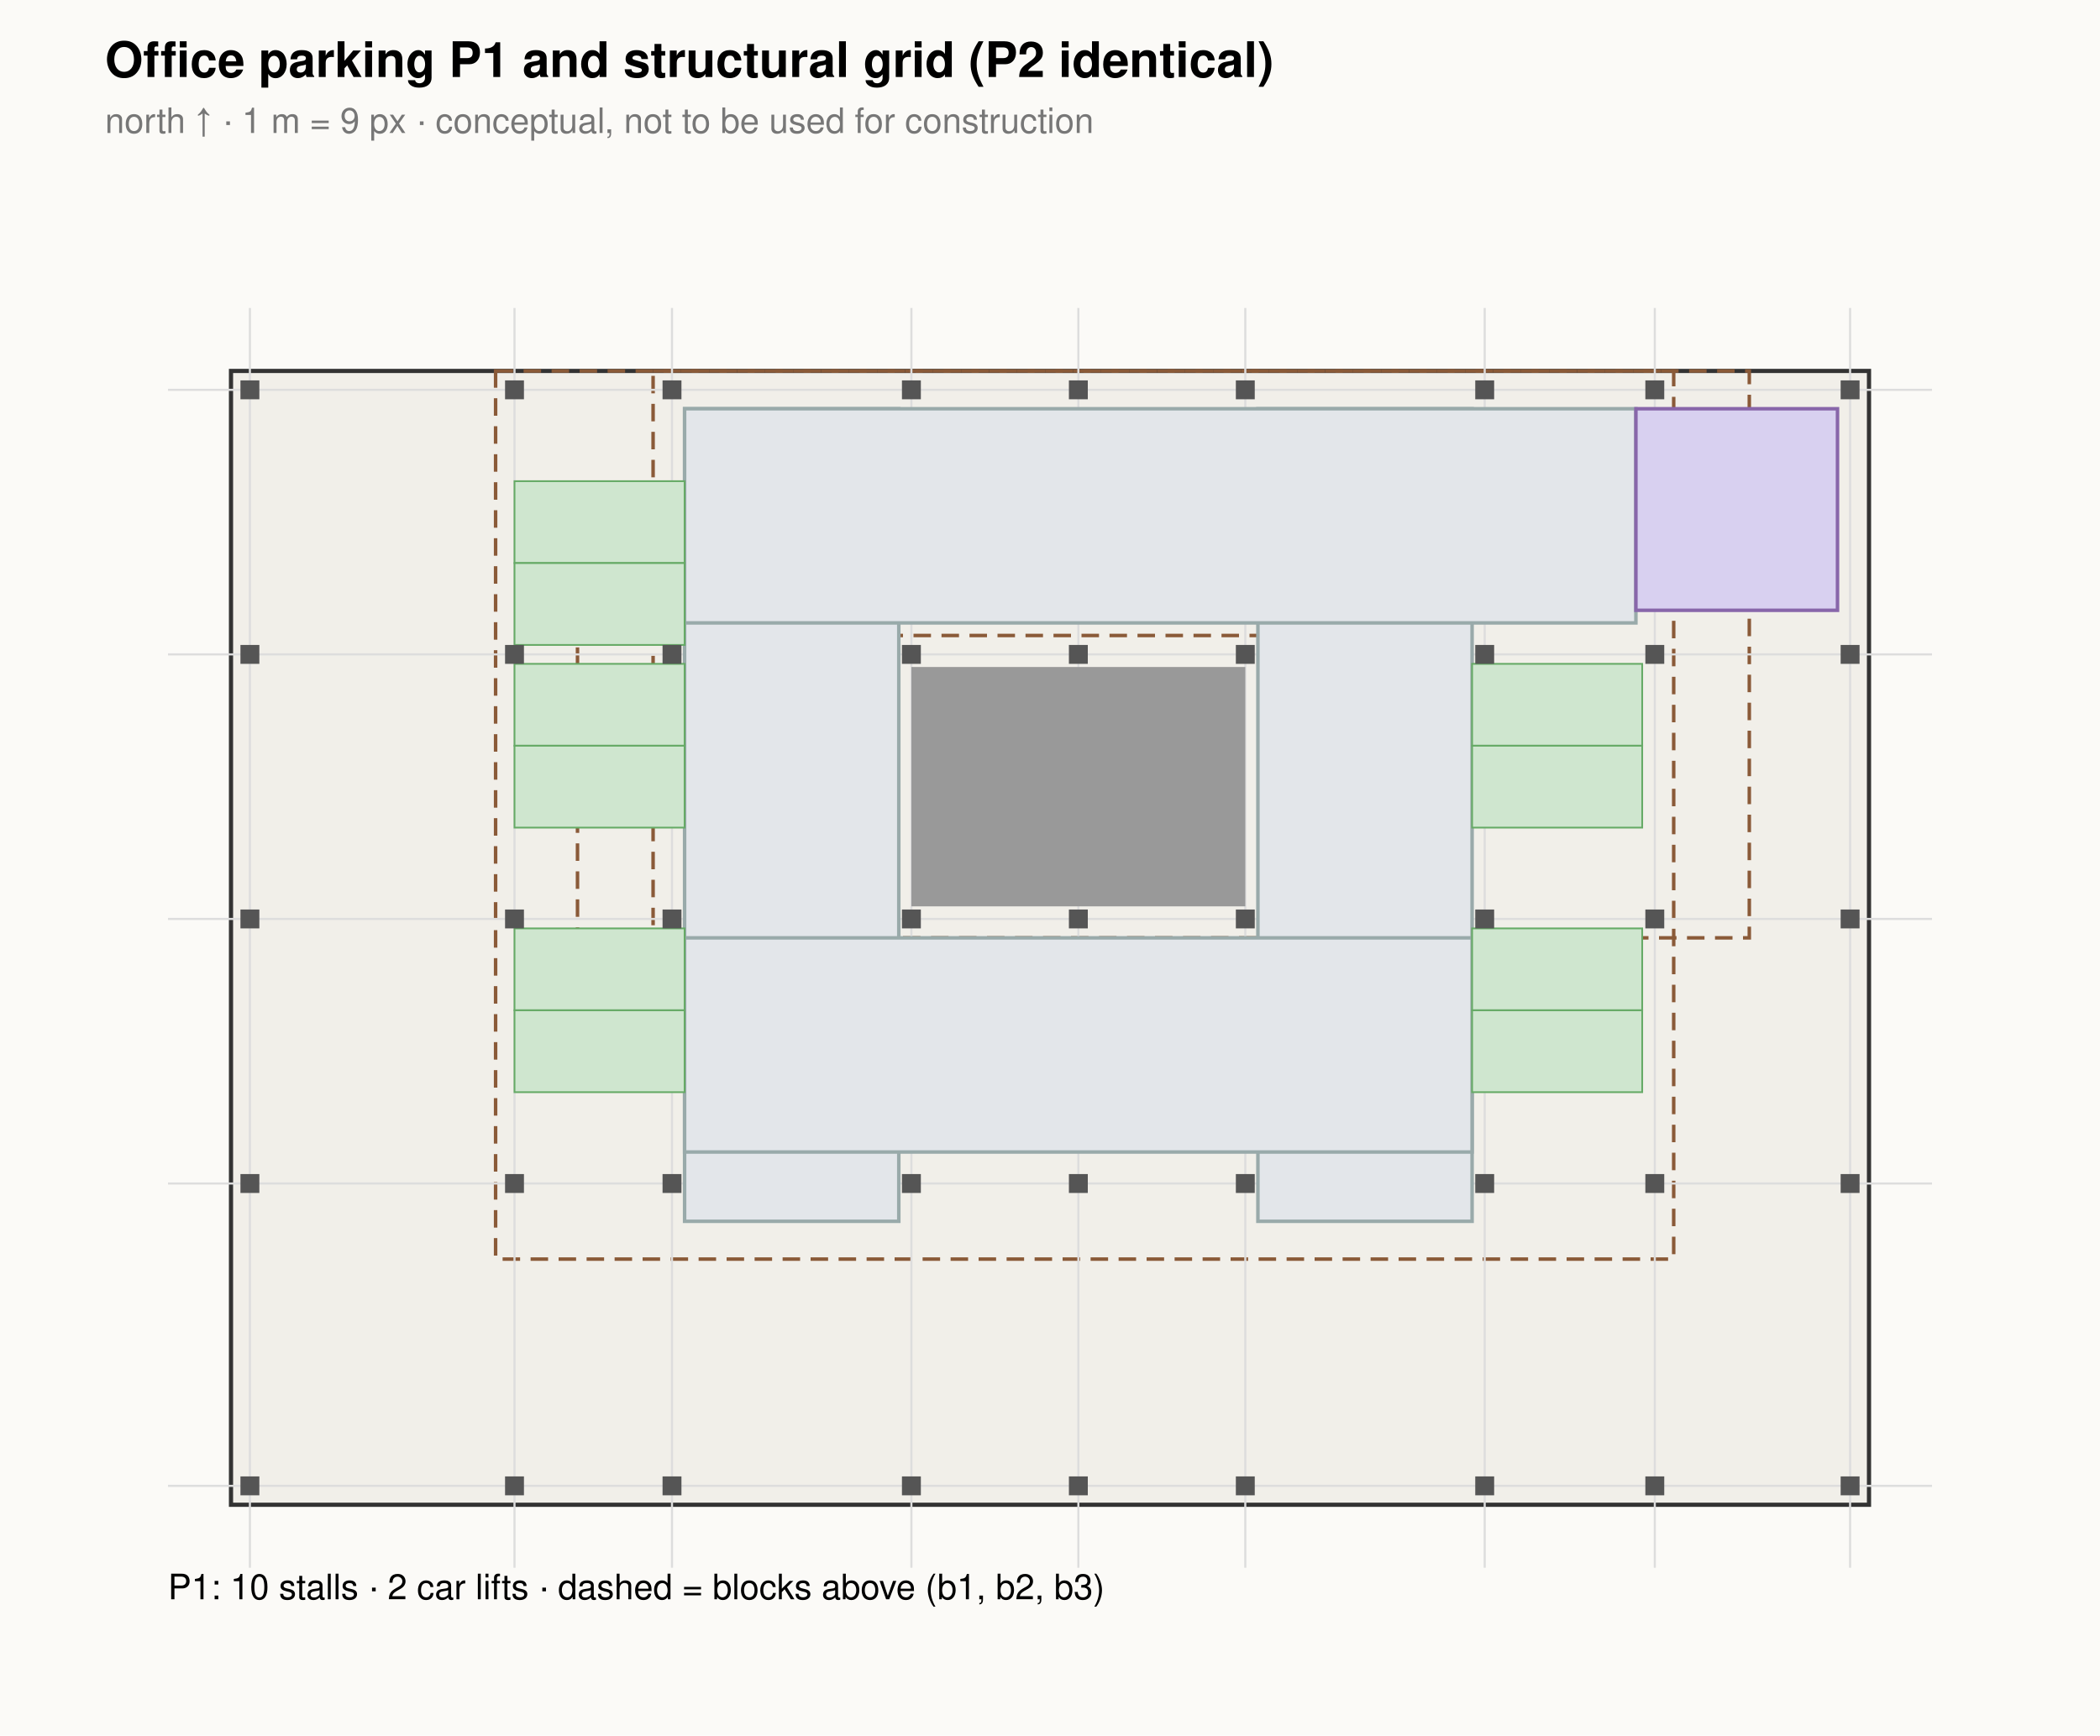
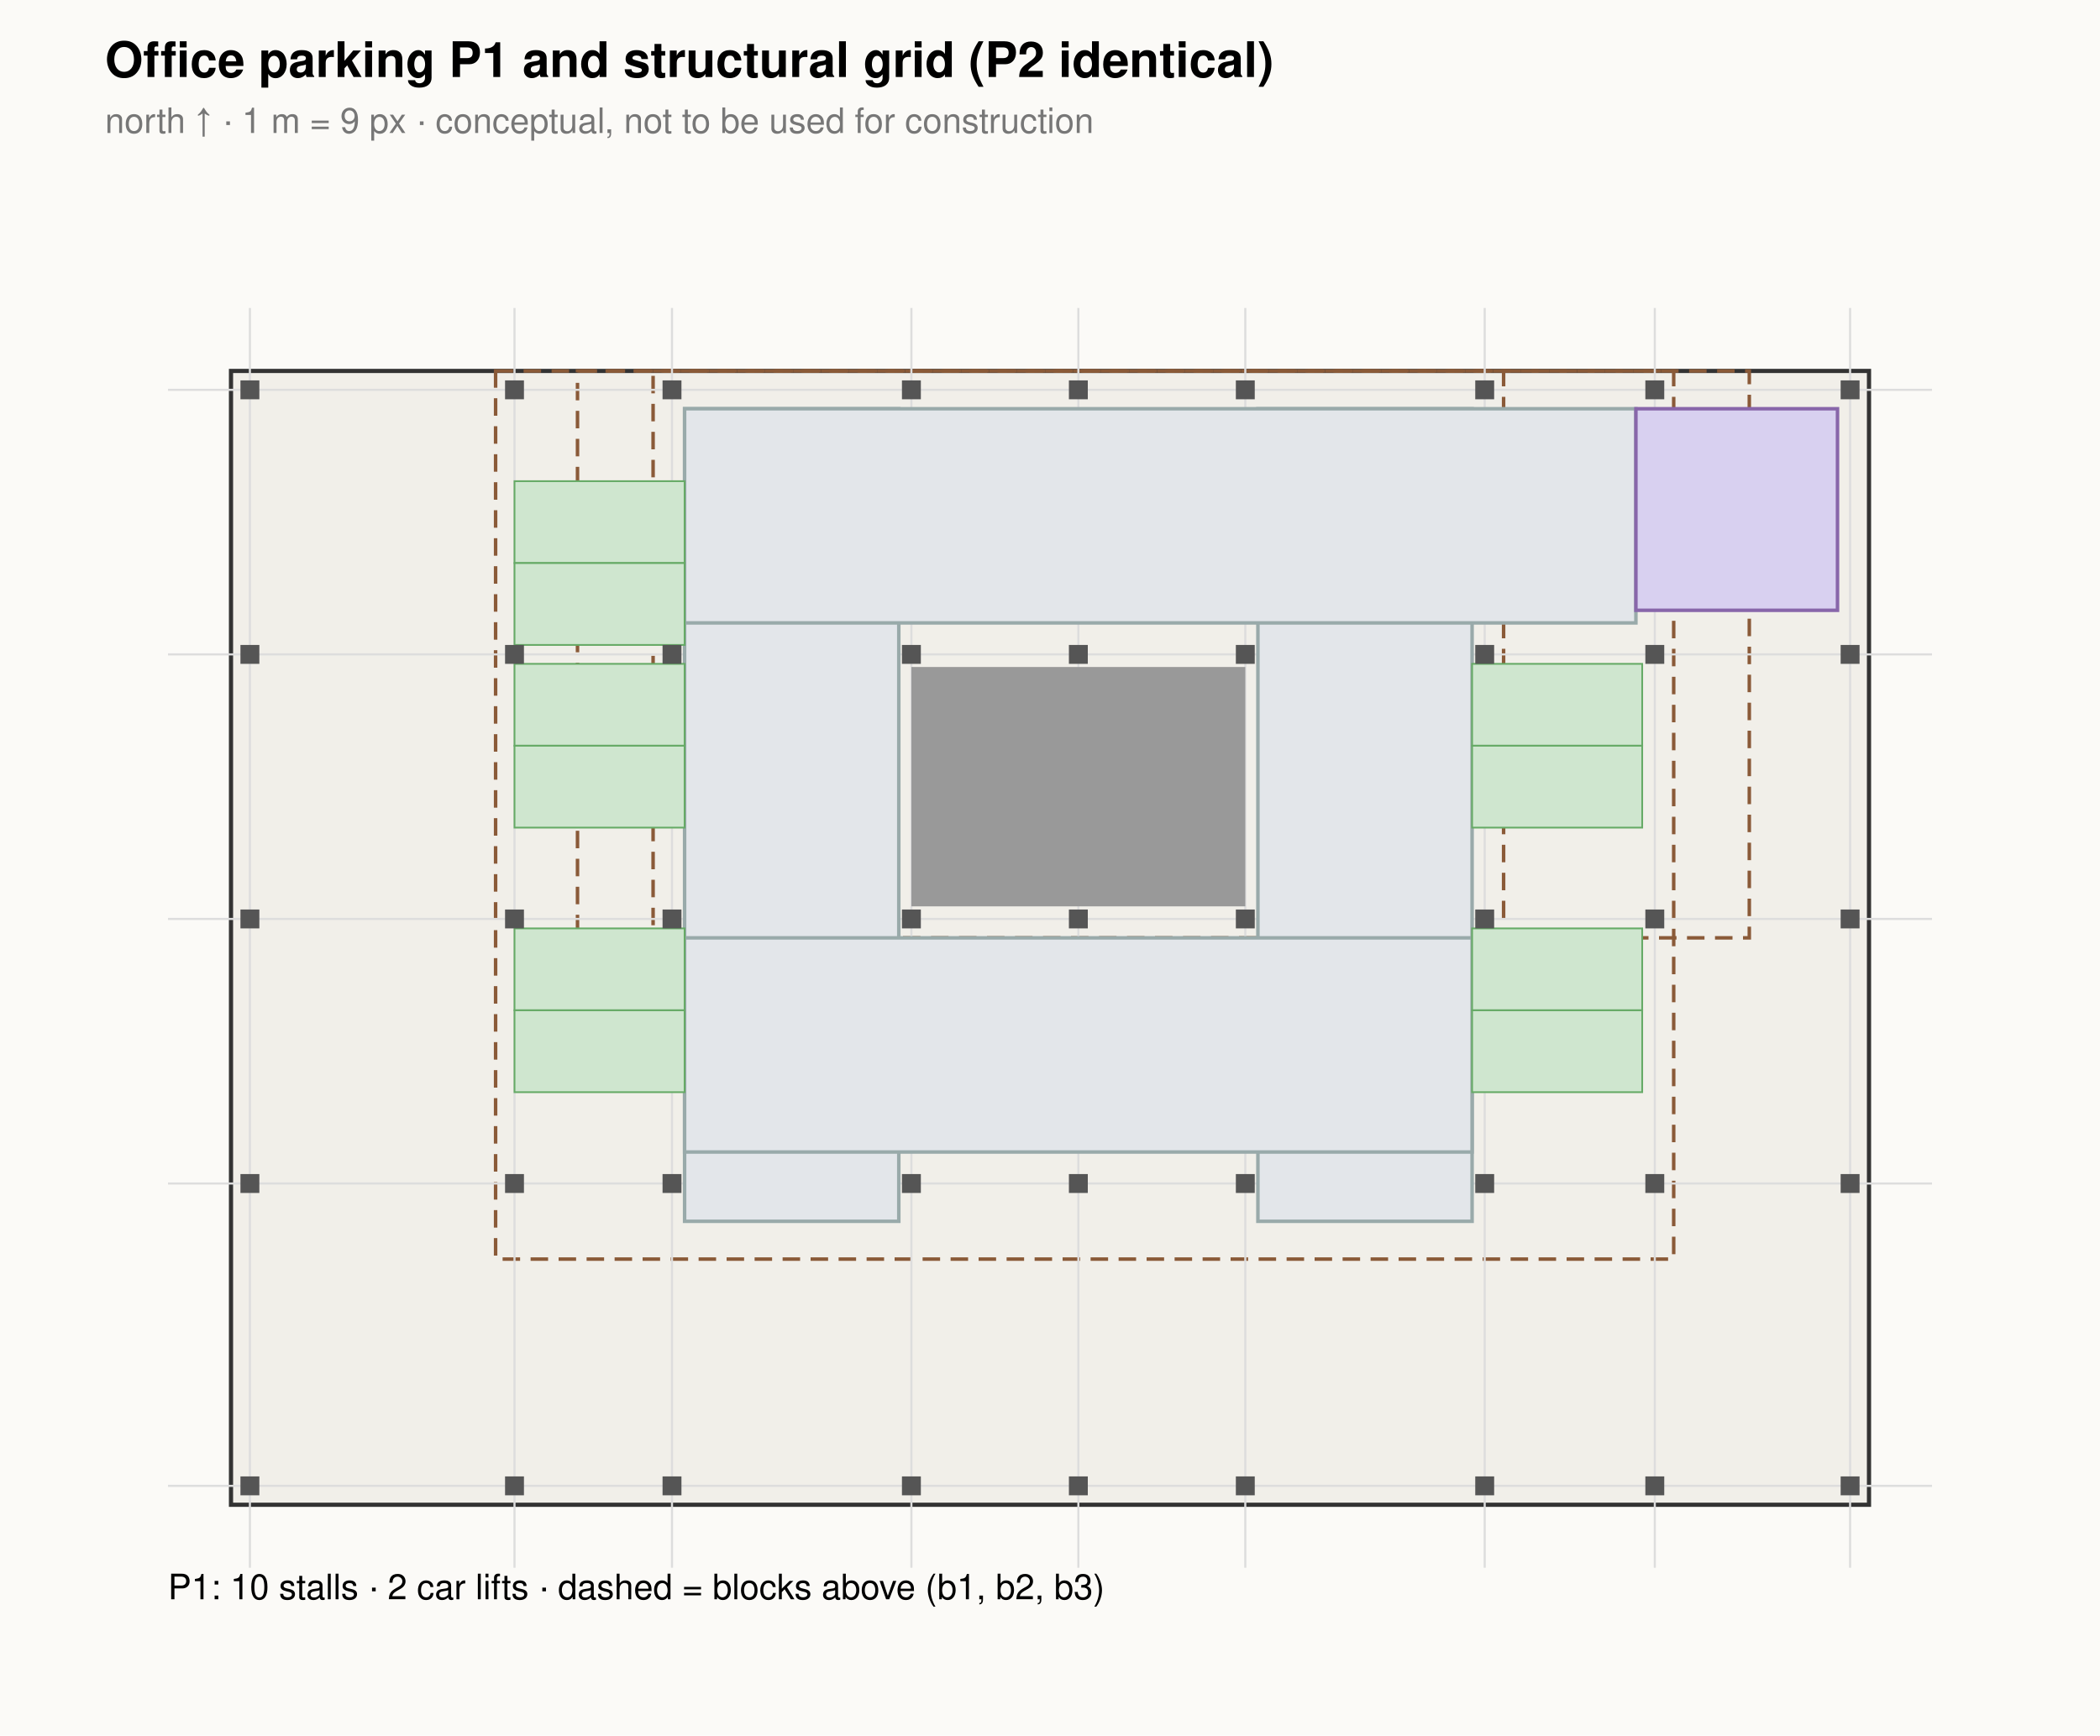
<svg xmlns="http://www.w3.org/2000/svg" width="600" height="496" viewBox="0 0 600 496">
  <rect width="100%" height="100%" fill="#fbfaf7" />
  <text x="30" y="22" font-size="14" font-family="Helvetica, Arial" font-weight="bold">Office parking P1 and structural grid (P2 identical)</text>
  <rect x="66" y="106" width="468" height="324" fill="#f1efe9" stroke="#333" stroke-width="1.2" />
  <rect x="141.6" y="106" width="336.6" height="253.8" fill="none" stroke="#8a5a38" stroke-dasharray="5 3" />
  <rect x="186.6" y="106" width="313.2" height="162" fill="none" stroke="#8a5a38" stroke-dasharray="5 3" />
-   <rect x="165" y="181.6" width="196.2" height="108" fill="none" stroke="#8a5a38" stroke-dasharray="5 3" />
+   <rect x="165" y="106" width="264.6" height="183.6" fill="none" stroke="#8a5a38" stroke-dasharray="5 3" />
  <line x1="71.4" y1="88" x2="71.4" y2="448" stroke="#ddd" stroke-width="0.6" />
  <line x1="147" y1="88" x2="147" y2="448" stroke="#ddd" stroke-width="0.6" />
  <line x1="192" y1="88" x2="192" y2="448" stroke="#ddd" stroke-width="0.6" />
  <line x1="260.4" y1="88" x2="260.4" y2="448" stroke="#ddd" stroke-width="0.6" />
  <line x1="308.1" y1="88" x2="308.1" y2="448" stroke="#ddd" stroke-width="0.6" />
  <line x1="355.8" y1="88" x2="355.8" y2="448" stroke="#ddd" stroke-width="0.6" />
  <line x1="424.2" y1="88" x2="424.2" y2="448" stroke="#ddd" stroke-width="0.6" />
  <line x1="472.8" y1="88" x2="472.8" y2="448" stroke="#ddd" stroke-width="0.6" />
  <line x1="528.6" y1="88" x2="528.6" y2="448" stroke="#ddd" stroke-width="0.6" />
  <line x1="48" y1="111.4" x2="552" y2="111.4" stroke="#ddd" stroke-width="0.6" />
  <line x1="48" y1="187" x2="552" y2="187" stroke="#ddd" stroke-width="0.6" />
  <line x1="48" y1="262.6" x2="552" y2="262.6" stroke="#ddd" stroke-width="0.6" />
  <line x1="48" y1="338.2" x2="552" y2="338.2" stroke="#ddd" stroke-width="0.6" />
  <line x1="48" y1="424.6" x2="552" y2="424.6" stroke="#ddd" stroke-width="0.6" />
  <rect x="195.6" y="116.8" width="61.2" height="232.2" fill="#e3e6ea" stroke="#9aa" />
  <rect x="359.4" y="116.8" width="61.2" height="232.2" fill="#e3e6ea" stroke="#9aa" />
  <rect x="195.6" y="116.8" width="271.8" height="61.2" fill="#e3e6ea" stroke="#9aa" />
  <rect x="195.6" y="268" width="225" height="61.2" fill="#e3e6ea" stroke="#9aa" />
  <rect x="467.4" y="116.8" width="57.6" height="57.6" fill="#d8d0f0" stroke="#86a" />
  <rect x="147" y="137.5" width="48.6" height="23.4" fill="#cfe6cf" stroke="#6a6" stroke-width="0.5" />
  <rect x="147" y="160.9" width="48.6" height="23.4" fill="#cfe6cf" stroke="#6a6" stroke-width="0.5" />
  <rect x="147" y="189.7" width="48.6" height="23.4" fill="#cfe6cf" stroke="#6a6" stroke-width="0.5" />
  <rect x="147" y="213.1" width="48.6" height="23.4" fill="#cfe6cf" stroke="#6a6" stroke-width="0.5" />
  <rect x="147" y="265.3" width="48.6" height="23.4" fill="#cfe6cf" stroke="#6a6" stroke-width="0.5" />
  <rect x="147" y="288.7" width="48.6" height="23.4" fill="#cfe6cf" stroke="#6a6" stroke-width="0.5" />
  <rect x="420.6" y="189.7" width="48.6" height="23.4" fill="#cfe6cf" stroke="#6a6" stroke-width="0.5" />
  <rect x="420.6" y="213.1" width="48.6" height="23.4" fill="#cfe6cf" stroke="#6a6" stroke-width="0.5" />
  <rect x="420.6" y="265.3" width="48.6" height="23.4" fill="#cfe6cf" stroke="#6a6" stroke-width="0.5" />
  <rect x="420.6" y="288.7" width="48.6" height="23.4" fill="#cfe6cf" stroke="#6a6" stroke-width="0.5" />
  <rect x="68.7" y="108.7" width="5.4" height="5.4" fill="#555" />
  <rect x="68.7" y="184.3" width="5.4" height="5.4" fill="#555" />
  <rect x="68.7" y="259.9" width="5.4" height="5.4" fill="#555" />
  <rect x="68.7" y="335.5" width="5.4" height="5.4" fill="#555" />
  <rect x="68.7" y="421.9" width="5.4" height="5.4" fill="#555" />
  <rect x="144.3" y="108.7" width="5.4" height="5.4" fill="#555" />
  <rect x="144.3" y="184.3" width="5.4" height="5.4" fill="#555" />
  <rect x="144.3" y="259.9" width="5.4" height="5.4" fill="#555" />
  <rect x="144.3" y="335.5" width="5.4" height="5.4" fill="#555" />
  <rect x="144.3" y="421.9" width="5.4" height="5.4" fill="#555" />
  <rect x="189.3" y="108.7" width="5.4" height="5.4" fill="#555" />
  <rect x="189.3" y="184.3" width="5.4" height="5.4" fill="#555" />
  <rect x="189.3" y="259.9" width="5.4" height="5.4" fill="#555" />
  <rect x="189.3" y="335.5" width="5.4" height="5.4" fill="#555" />
  <rect x="189.3" y="421.9" width="5.4" height="5.4" fill="#555" />
  <rect x="257.7" y="108.7" width="5.4" height="5.4" fill="#555" />
  <rect x="257.7" y="184.3" width="5.4" height="5.4" fill="#555" />
  <rect x="257.7" y="259.9" width="5.4" height="5.4" fill="#555" />
  <rect x="257.7" y="335.5" width="5.4" height="5.4" fill="#555" />
  <rect x="257.7" y="421.9" width="5.4" height="5.4" fill="#555" />
  <rect x="305.4" y="108.7" width="5.4" height="5.4" fill="#555" />
  <rect x="305.4" y="184.3" width="5.4" height="5.4" fill="#555" />
  <rect x="305.4" y="259.9" width="5.4" height="5.4" fill="#555" />
  <rect x="305.4" y="335.5" width="5.4" height="5.4" fill="#555" />
  <rect x="305.4" y="421.9" width="5.4" height="5.4" fill="#555" />
  <rect x="353.1" y="108.7" width="5.4" height="5.4" fill="#555" />
  <rect x="353.1" y="184.3" width="5.4" height="5.4" fill="#555" />
  <rect x="353.1" y="259.9" width="5.4" height="5.4" fill="#555" />
  <rect x="353.1" y="335.5" width="5.4" height="5.4" fill="#555" />
  <rect x="353.1" y="421.9" width="5.4" height="5.4" fill="#555" />
  <rect x="421.5" y="108.7" width="5.4" height="5.4" fill="#555" />
  <rect x="421.5" y="184.3" width="5.4" height="5.4" fill="#555" />
  <rect x="421.5" y="259.9" width="5.4" height="5.4" fill="#555" />
  <rect x="421.5" y="335.5" width="5.4" height="5.4" fill="#555" />
  <rect x="421.5" y="421.9" width="5.4" height="5.4" fill="#555" />
  <rect x="470.1" y="108.7" width="5.4" height="5.4" fill="#555" />
  <rect x="470.1" y="184.3" width="5.4" height="5.4" fill="#555" />
  <rect x="470.1" y="259.9" width="5.4" height="5.4" fill="#555" />
  <rect x="470.1" y="335.5" width="5.4" height="5.4" fill="#555" />
  <rect x="470.1" y="421.9" width="5.4" height="5.4" fill="#555" />
  <rect x="525.9" y="108.7" width="5.4" height="5.4" fill="#555" />
  <rect x="525.9" y="184.3" width="5.4" height="5.4" fill="#555" />
  <rect x="525.9" y="259.9" width="5.4" height="5.4" fill="#555" />
  <rect x="525.9" y="335.5" width="5.4" height="5.4" fill="#555" />
  <rect x="525.9" y="421.9" width="5.4" height="5.4" fill="#555" />
  <rect x="260.4" y="190.6" width="95.4" height="68.4" fill="#999" />
  <text x="48" y="457" font-size="10" font-family="Helvetica, Arial">P1: 10 stalls · 2 car lifts · dashed = blocks above (b1, b2, b3)</text>
  <text x="30" y="38" font-size="10" font-family="Helvetica, Arial" fill="#777">north ↑ · 1 m = 9 px · conceptual, not to be used for construction</text>
</svg>
